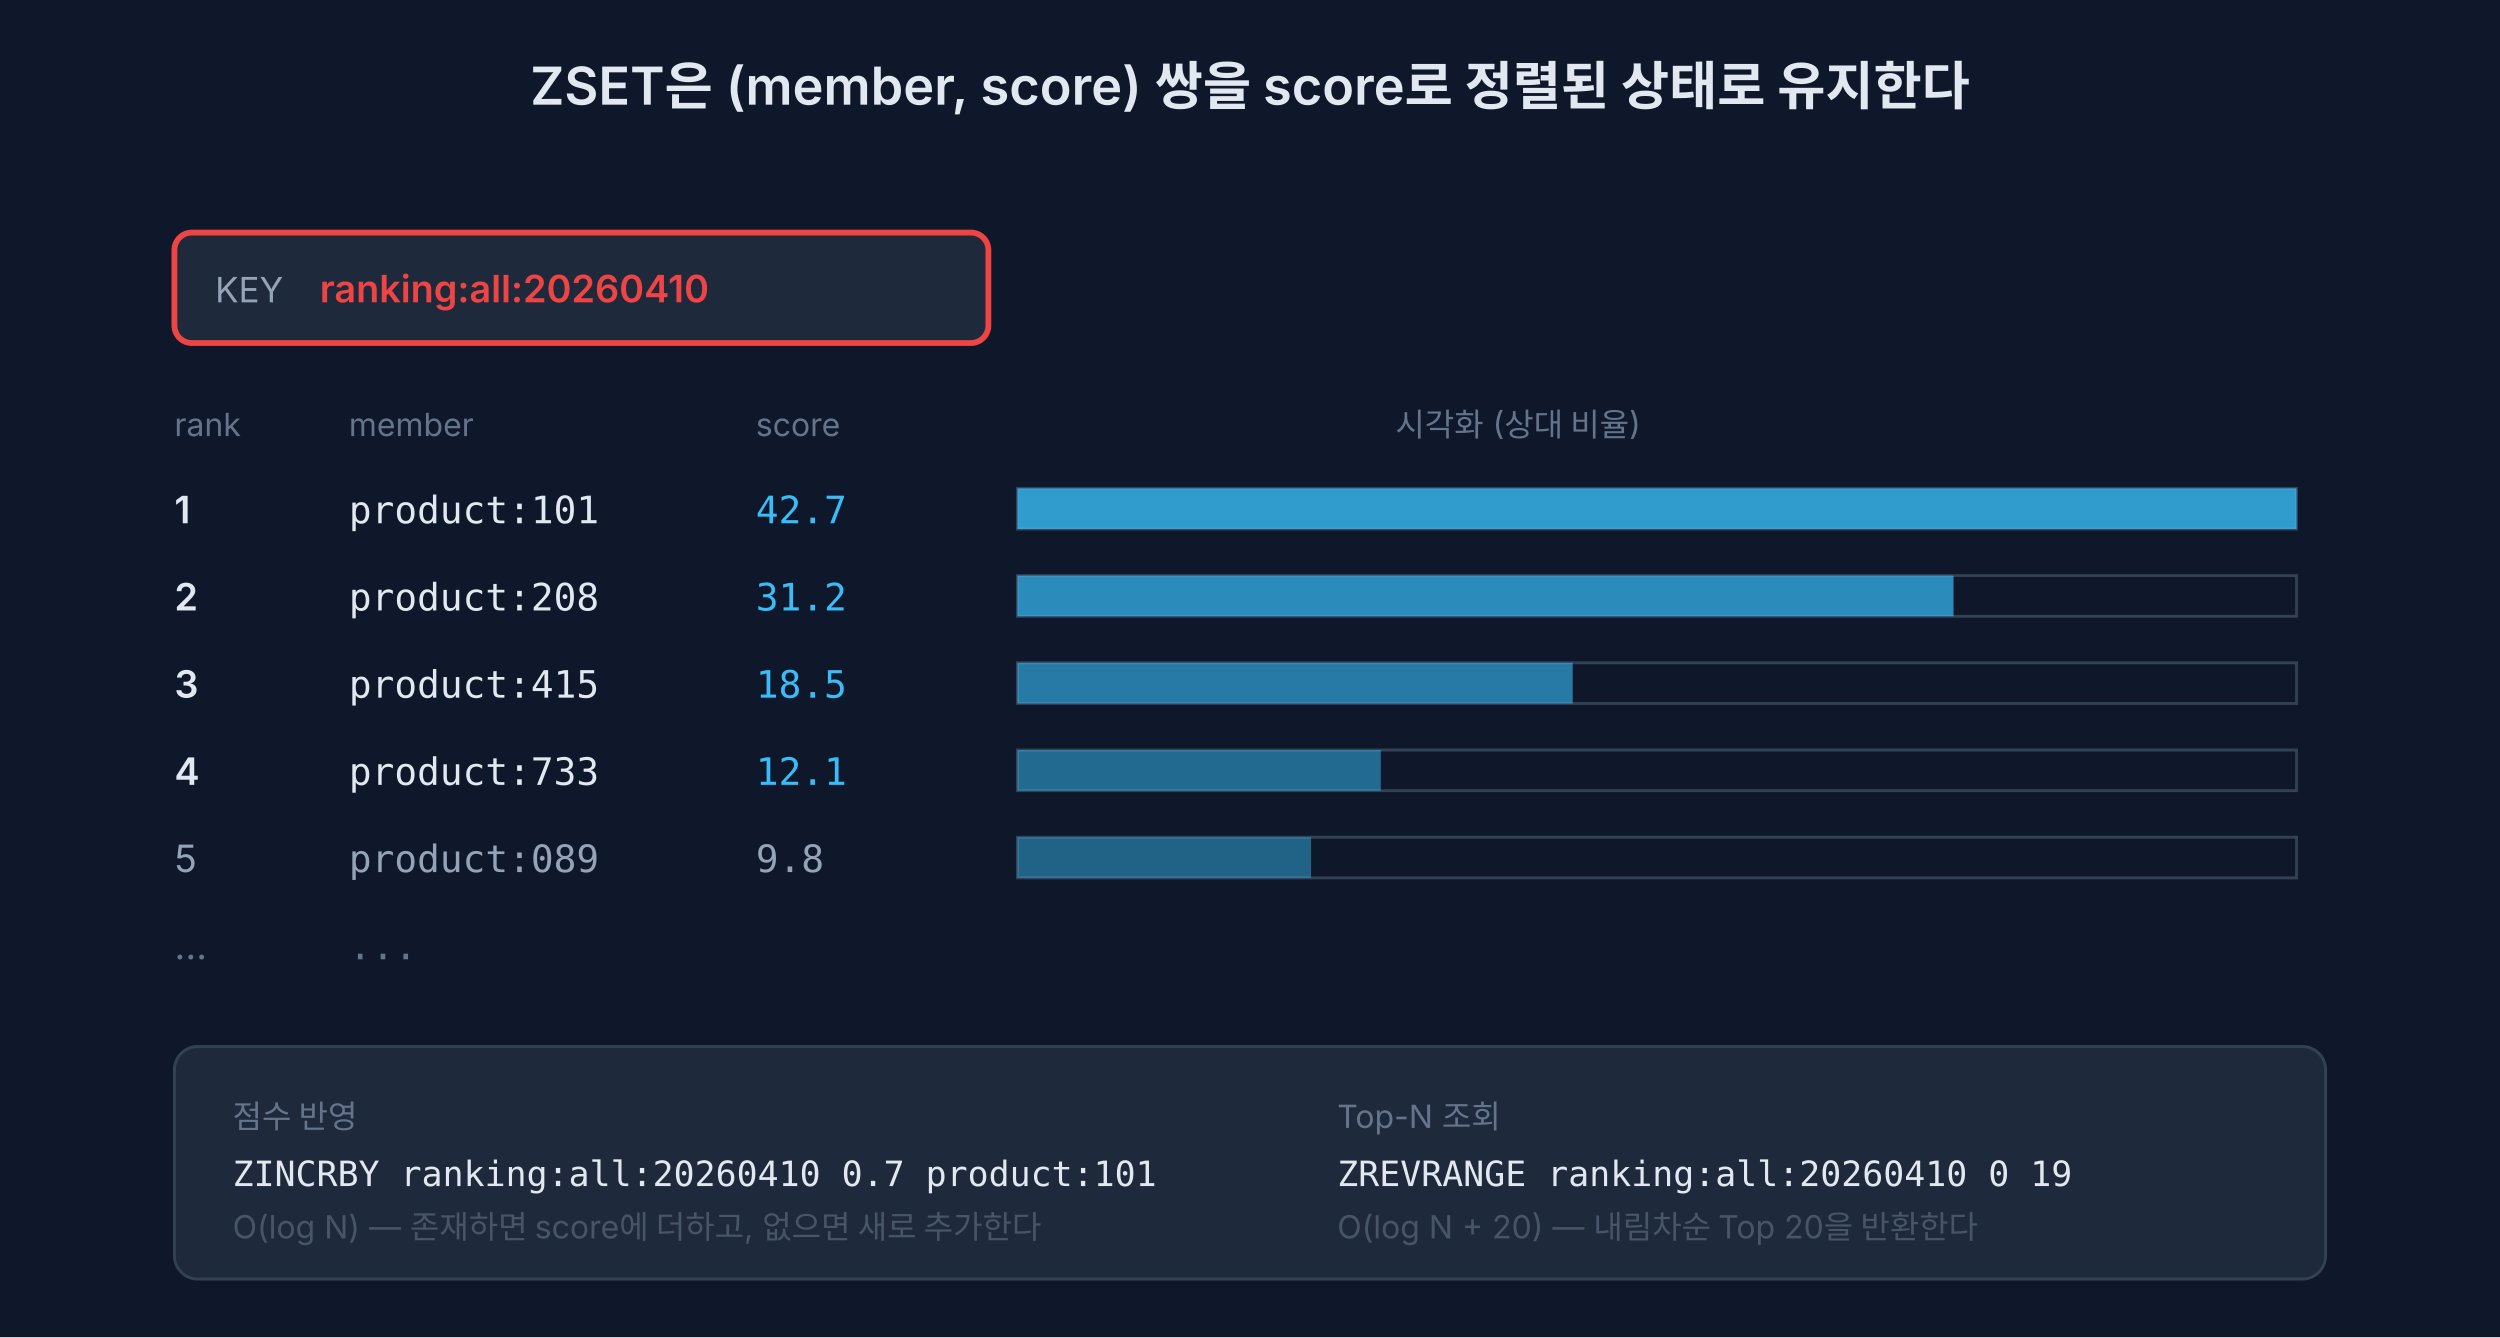
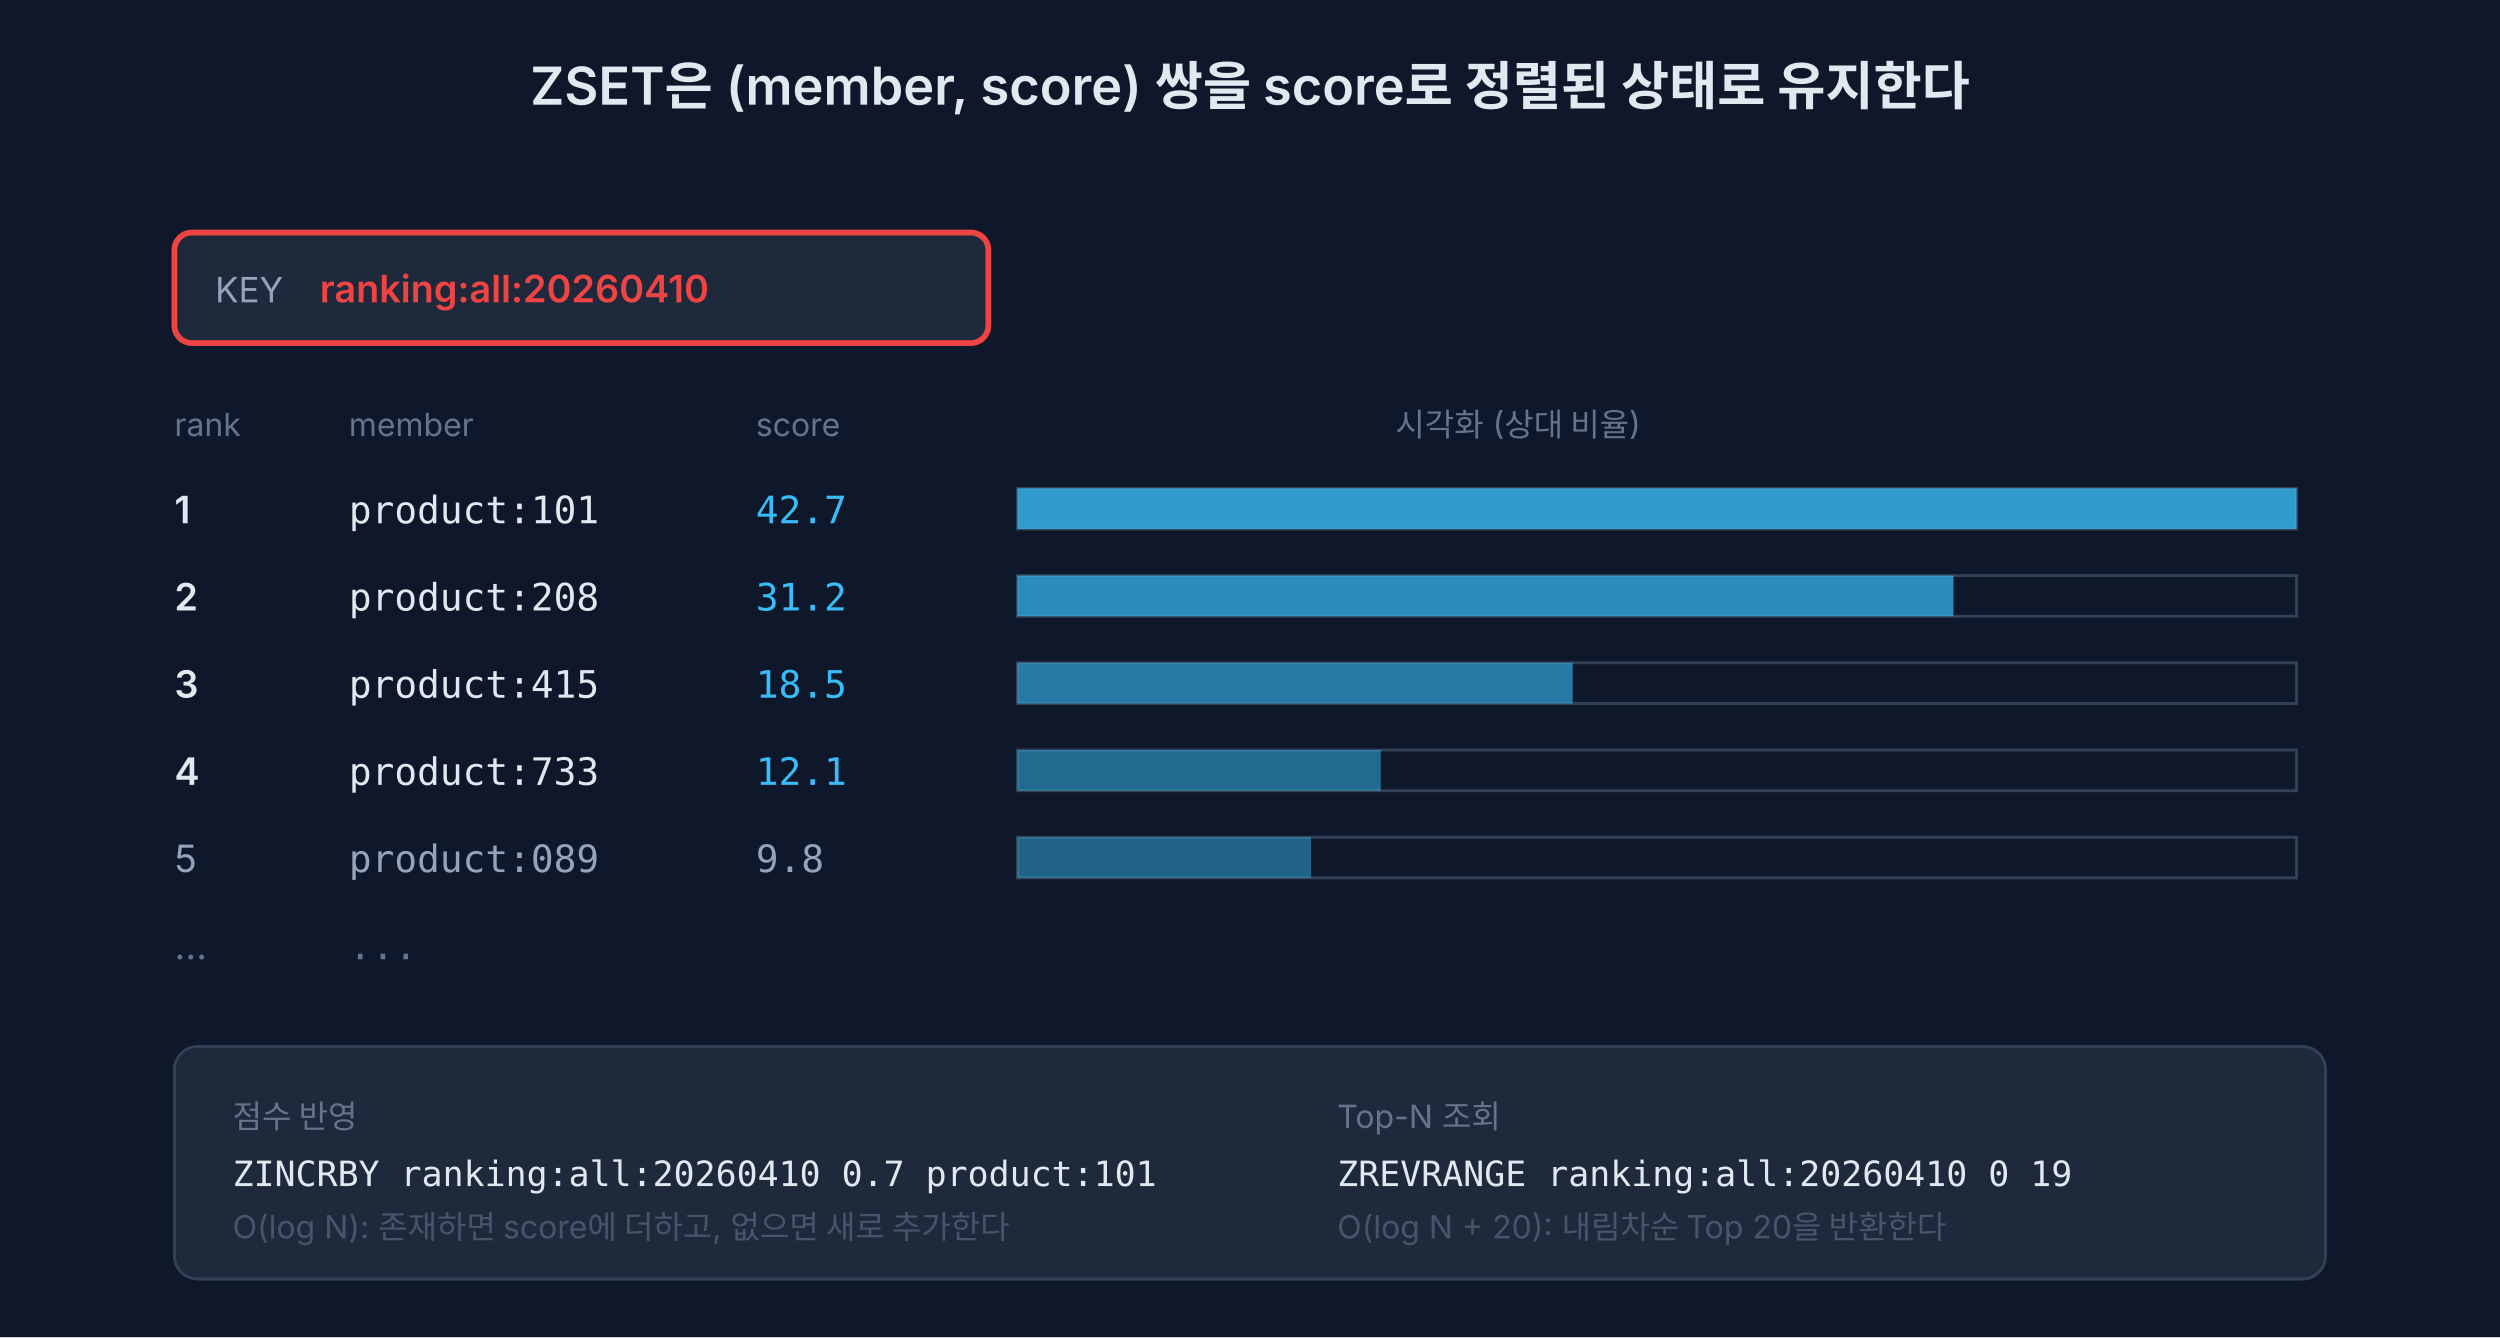
<svg xmlns="http://www.w3.org/2000/svg" viewBox="0 0 860 460" font-family="system-ui, -apple-system, sans-serif">
  <rect width="860" height="460" fill="#0f172a" />
  <text x="430" y="36" fill="#e2e8f0" font-size="18" font-weight="600" text-anchor="middle">ZSET은 (member, score) 쌍을 score로 정렬된 상태로 유지한다</text>
  <rect x="60" y="80" width="280" height="38" rx="6" fill="#1e293b" stroke="#ef4444" stroke-width="2" />
  <text x="74" y="104" fill="#94a3b8" font-size="12">KEY</text>
  <text x="110" y="104" fill="#ef4444" font-size="13" font-weight="600">ranking:all:20260410</text>
  <g transform="translate(60, 150)">
    <text x="0" y="0" fill="#64748b" font-size="11">rank</text>
    <text x="60" y="0" fill="#64748b" font-size="11">member</text>
    <text x="200" y="0" fill="#64748b" font-size="11">score</text>
    <text x="420" y="0" fill="#64748b" font-size="11">시각화 (상대 비율)</text>
    <text x="0" y="30" fill="#e2e8f0" font-size="13" font-weight="600">1</text>
    <text x="60" y="30" fill="#e2e8f0" font-size="13" font-family="ui-monospace, Menlo, monospace">product:101</text>
    <text x="200" y="30" fill="#38bdf8" font-size="13" font-family="ui-monospace, Menlo, monospace">42.7</text>
    <rect x="290" y="18" width="440" height="14" fill="#0f172a" stroke="#334155" stroke-width="1" />
    <rect x="290" y="18" width="440" height="14" fill="#38bdf8" opacity="0.8" />
    <text x="0" y="60" fill="#e2e8f0" font-size="13" font-weight="600">2</text>
    <text x="60" y="60" fill="#e2e8f0" font-size="13" font-family="ui-monospace, Menlo, monospace">product:208</text>
    <text x="200" y="60" fill="#38bdf8" font-size="13" font-family="ui-monospace, Menlo, monospace">31.2</text>
    <rect x="290" y="48" width="440" height="14" fill="#0f172a" stroke="#334155" stroke-width="1" />
    <rect x="290" y="48" width="322" height="14" fill="#38bdf8" opacity="0.7" />
    <text x="0" y="90" fill="#e2e8f0" font-size="13" font-weight="600">3</text>
    <text x="60" y="90" fill="#e2e8f0" font-size="13" font-family="ui-monospace, Menlo, monospace">product:415</text>
    <text x="200" y="90" fill="#38bdf8" font-size="13" font-family="ui-monospace, Menlo, monospace">18.5</text>
    <rect x="290" y="78" width="440" height="14" fill="#0f172a" stroke="#334155" stroke-width="1" />
    <rect x="290" y="78" width="191" height="14" fill="#38bdf8" opacity="0.6" />
    <text x="0" y="120" fill="#e2e8f0" font-size="13" font-weight="600">4</text>
    <text x="60" y="120" fill="#e2e8f0" font-size="13" font-family="ui-monospace, Menlo, monospace">product:733</text>
    <text x="200" y="120" fill="#38bdf8" font-size="13" font-family="ui-monospace, Menlo, monospace">12.1</text>
    <rect x="290" y="108" width="440" height="14" fill="#0f172a" stroke="#334155" stroke-width="1" />
    <rect x="290" y="108" width="125" height="14" fill="#38bdf8" opacity="0.5" />
    <text x="0" y="150" fill="#94a3b8" font-size="13">5</text>
    <text x="60" y="150" fill="#94a3b8" font-size="13" font-family="ui-monospace, Menlo, monospace">product:089</text>
    <text x="200" y="150" fill="#94a3b8" font-size="13" font-family="ui-monospace, Menlo, monospace">9.8</text>
    <rect x="290" y="138" width="440" height="14" fill="#0f172a" stroke="#334155" stroke-width="1" />
    <rect x="290" y="138" width="101" height="14" fill="#38bdf8" opacity="0.45" />
    <text x="0" y="180" fill="#64748b" font-size="13">...</text>
    <text x="60" y="180" fill="#64748b" font-size="13" font-family="ui-monospace, Menlo, monospace">...</text>
  </g>
  <g transform="translate(60, 360)">
    <rect x="0" y="0" width="740" height="80" rx="8" fill="#1e293b" stroke="#334155" stroke-width="1" />
    <text x="20" y="28" fill="#64748b" font-size="11">점수 반영</text>
    <text x="20" y="48" fill="#e2e8f0" font-size="12" font-family="ui-monospace, Menlo, monospace">ZINCRBY ranking:all:20260410 0.7 product:101</text>
-     <text x="20" y="66" fill="#475569" font-size="11">O(log N) — 존재하면 score에 더하고, 없으면 새로 추가한다</text>
+     <text x="20" y="66" fill="#475569" font-size="11">O(log N): 존재하면 score에 더하고, 없으면 새로 추가한다</text>
    <text x="400" y="28" fill="#64748b" font-size="11">Top-N 조회</text>
    <text x="400" y="48" fill="#e2e8f0" font-size="12" font-family="ui-monospace, Menlo, monospace">ZREVRANGE ranking:all:20260410 0 19</text>
-     <text x="400" y="66" fill="#475569" font-size="11">O(log N + 20) — 내림차순 Top 20을 반환한다</text>
+     <text x="400" y="66" fill="#475569" font-size="11">O(log N + 20): 내림차순 Top 20을 반환한다</text>
  </g>
</svg>
